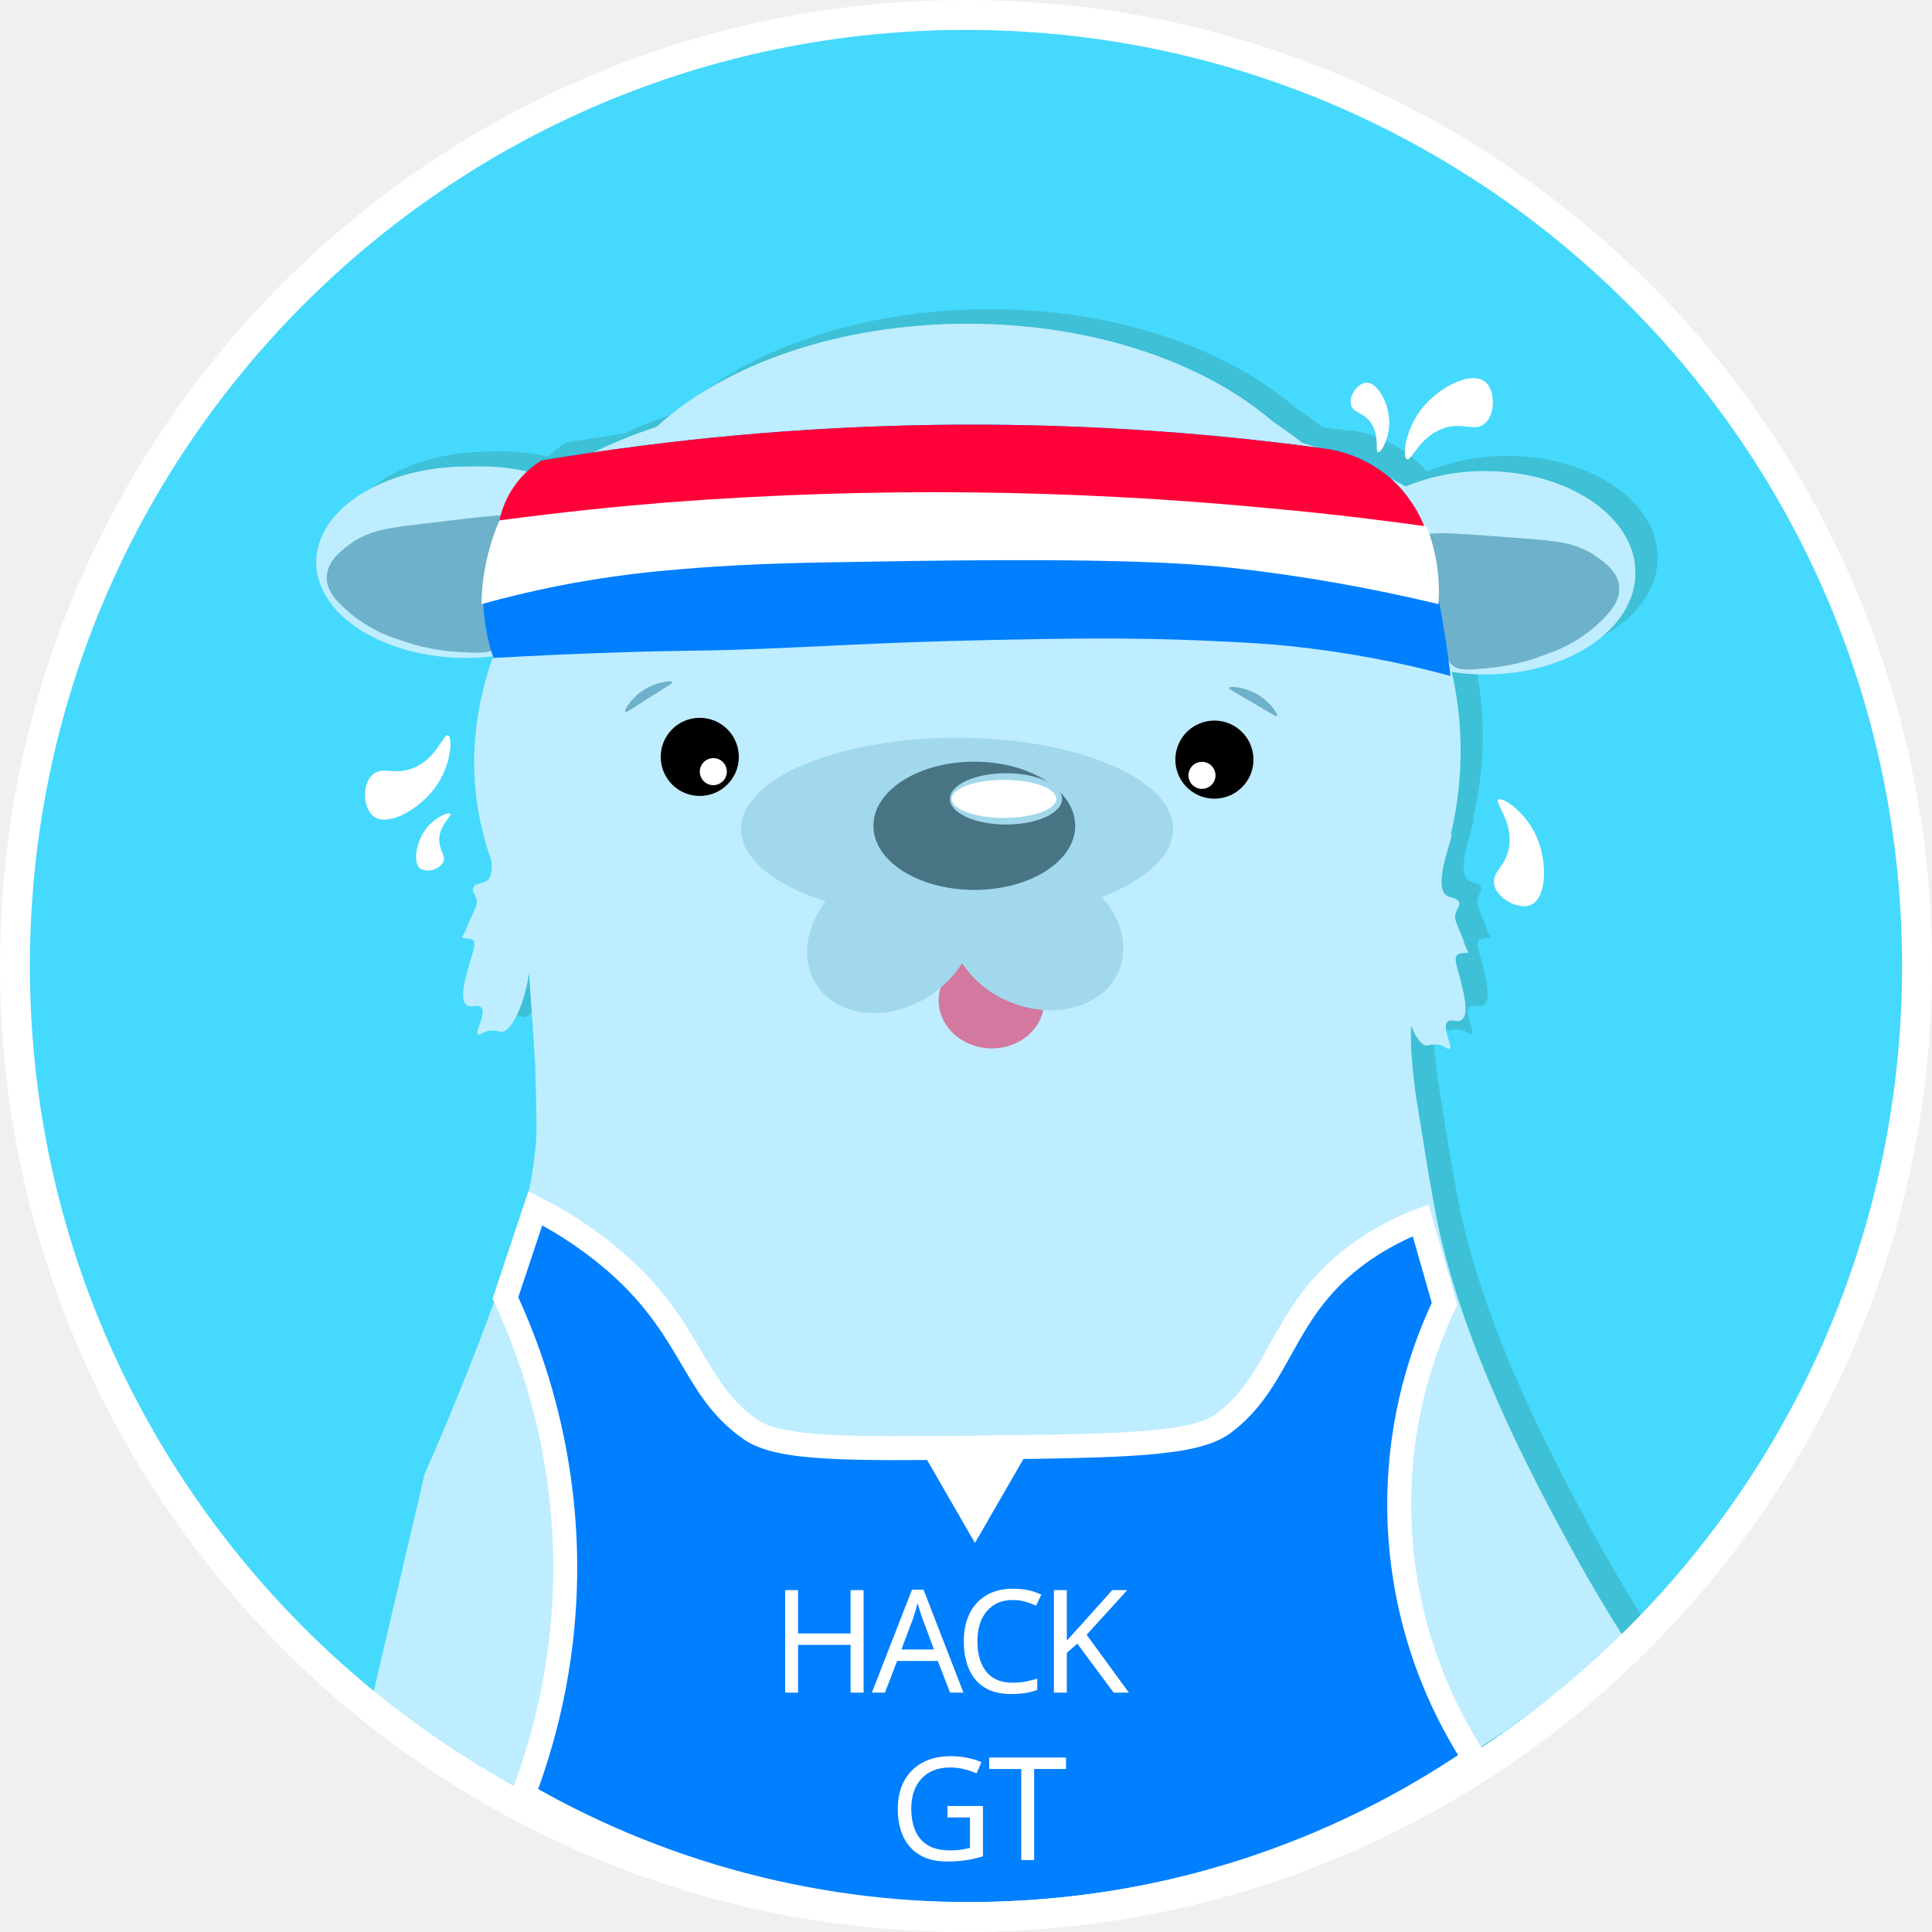
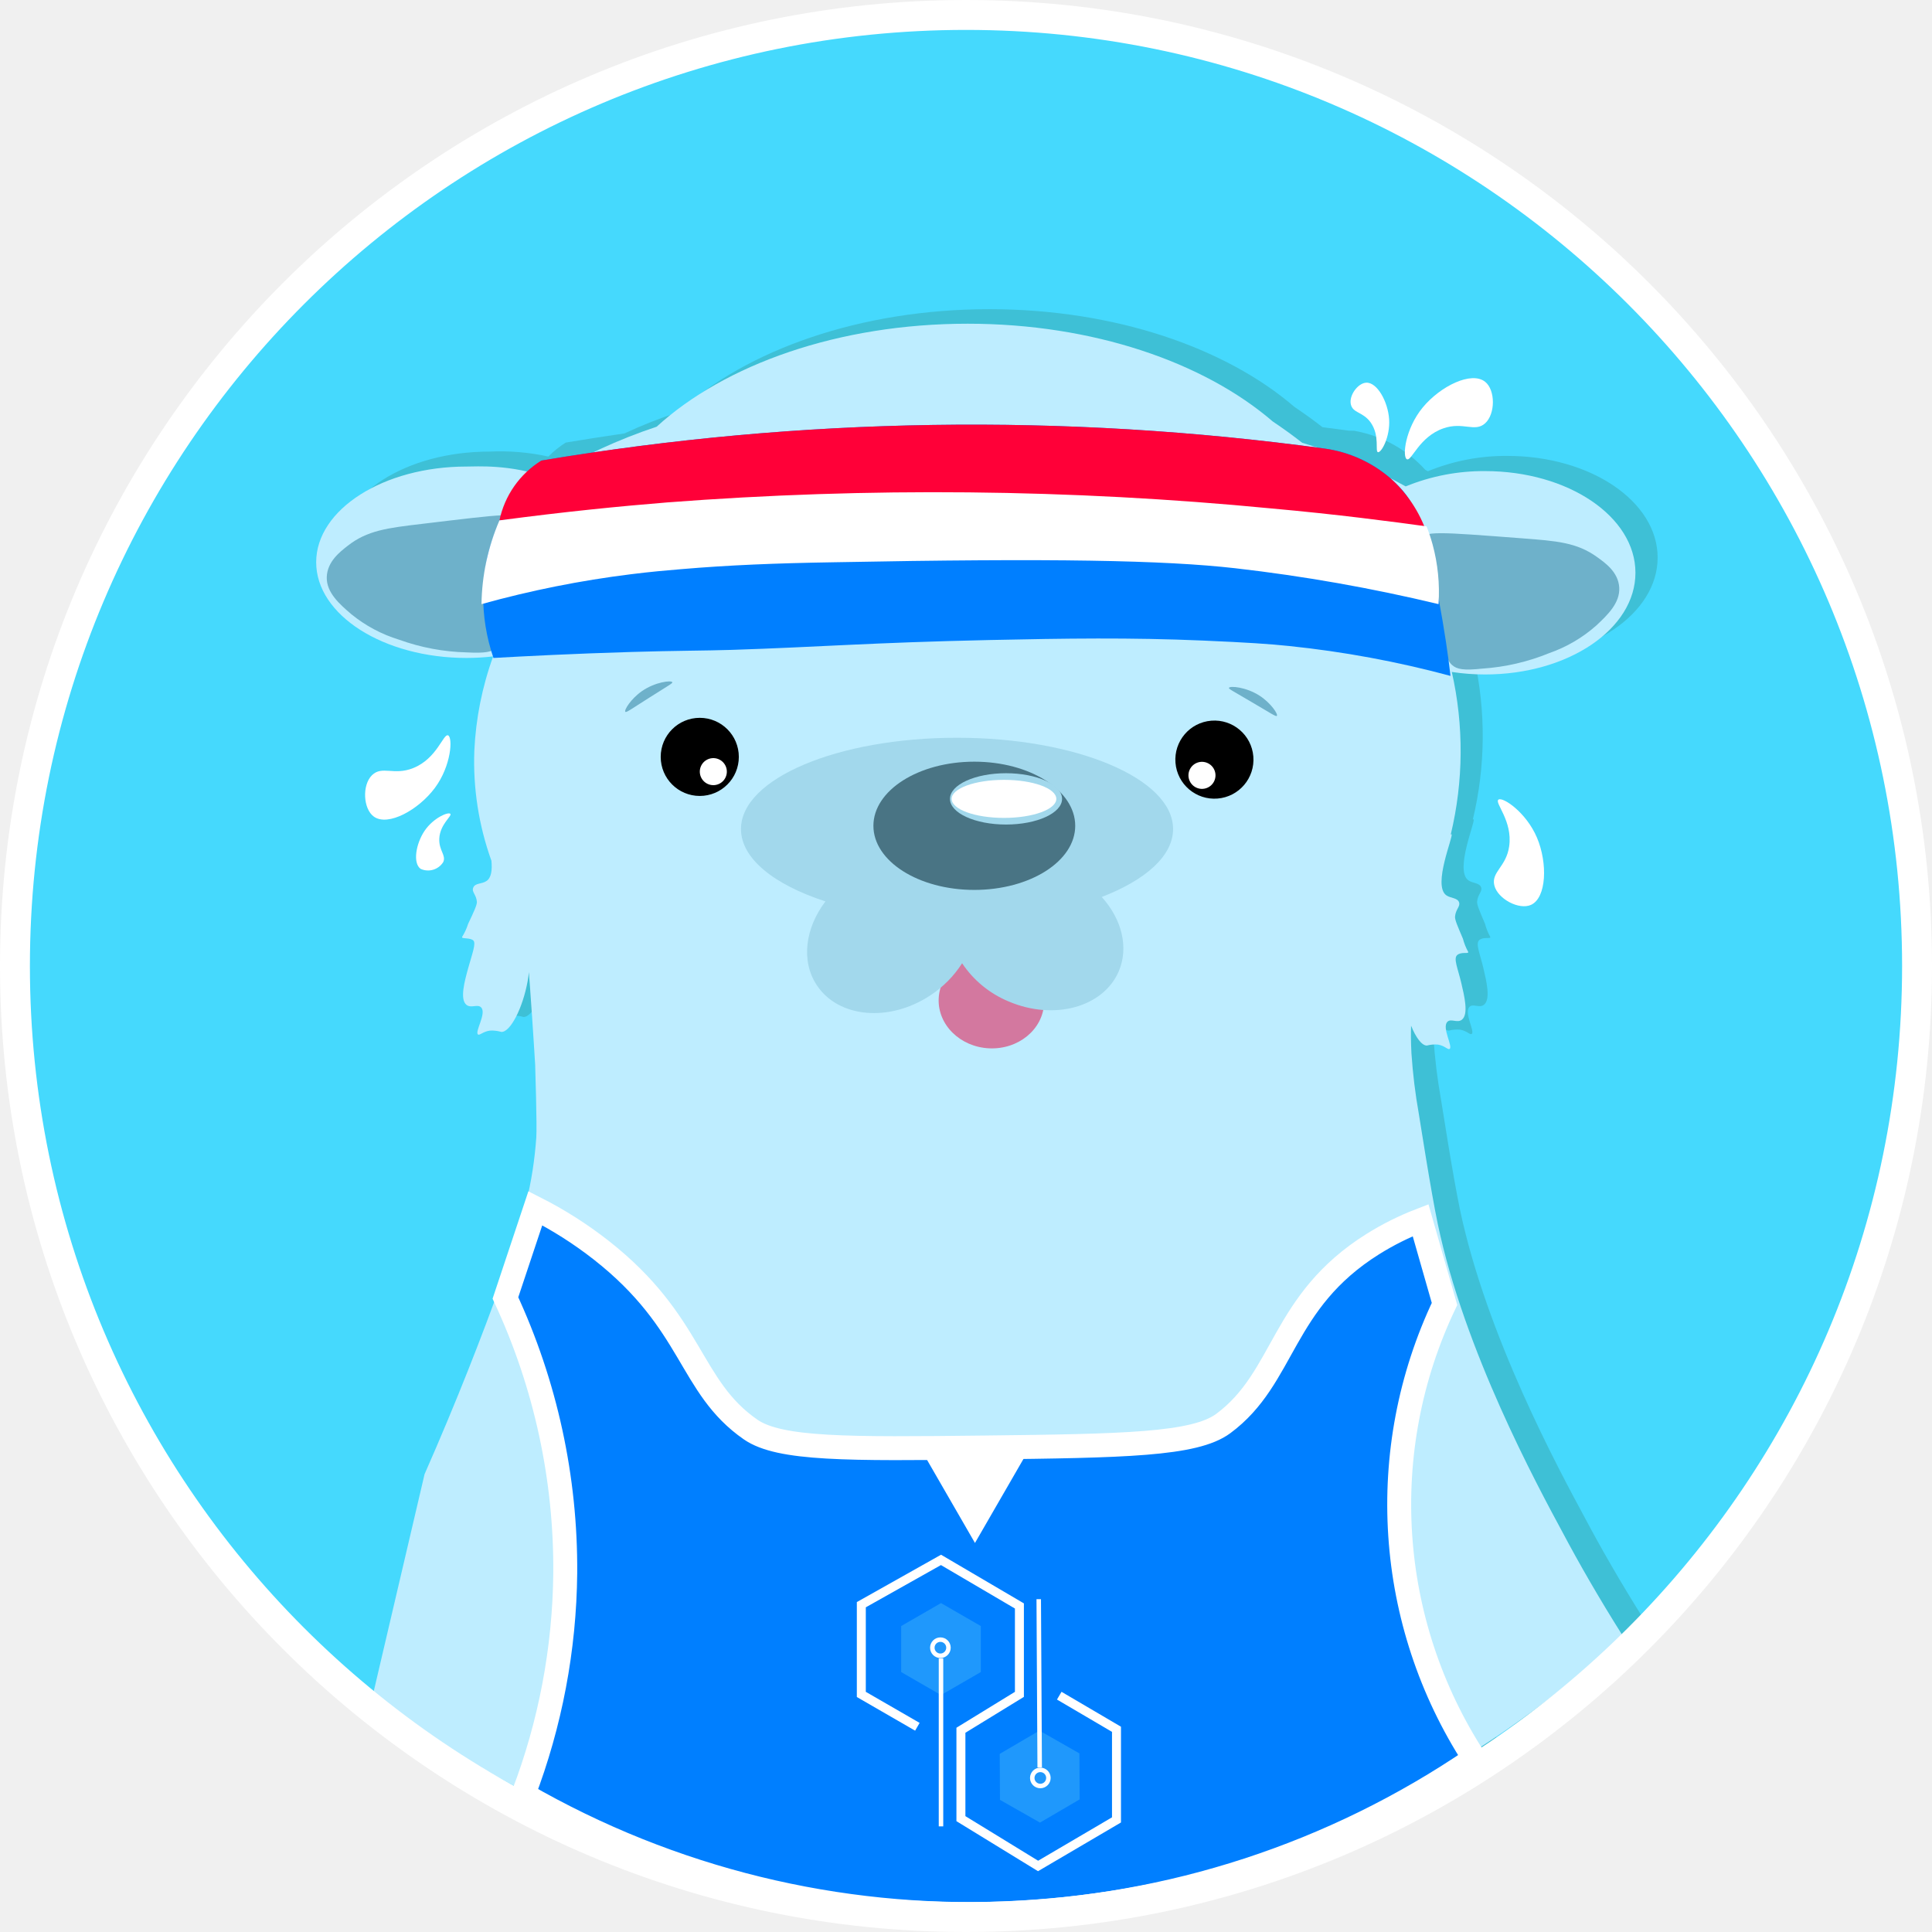
<svg xmlns="http://www.w3.org/2000/svg" viewBox="0 0 323 323">
  <defs>
-     <style>.cls-1{fill:#45d9fd;}.cls-2{fill:#3ec0d6;}.cls-3{fill:#beedff;}.cls-10,.cls-11,.cls-4{stroke:#000;}.cls-10,.cls-11,.cls-14,.cls-15,.cls-4{stroke-miterlimit:10;}.cls-11,.cls-16,.cls-5{fill:#fff;}.cls-6{fill:#6eb1ca;}.cls-7{fill:#d3789f;}.cls-8{fill:#a2d8ec;}.cls-9{fill:#497484;}.cls-10,.cls-15{fill:none;}.cls-12,.cls-14{fill:#007fff;}.cls-13{fill:#ff0038;}.cls-14,.cls-15{stroke:#fff;}.cls-14{stroke-width:4px;}.cls-15{stroke-width:5px;}.cls-16{font-size:24px;font-family:Freshman, Freshman;letter-spacing:-0.04em;}</style>
+     <style>.cls-1{fill:#45d9fd;}.cls-2{fill:#3ec0d6;}.cls-3{fill:#beedff;}.cls-10,.cls-11,.cls-4{stroke:#000;}.cls-10,.cls-11,.cls-14,.cls-15,.cls-16,.cls-18,.cls-4{stroke-miterlimit:10;}.cls-11,.cls-5{fill:#fff;}.cls-6{fill:#6eb1ca;}.cls-7{fill:#d3789f;}.cls-8{fill:#a2d8ec;}.cls-9{fill:#497484;}.cls-10,.cls-15,.cls-16,.cls-18{fill:none;}.cls-12,.cls-14{fill:#007fff;}.cls-13{fill:#ff0038;}.cls-14,.cls-15,.cls-16,.cls-18{stroke:#fff;}.cls-14{stroke-width:4px;}.cls-15{stroke-width:5px;}.cls-16{stroke-width:1.5px;}.cls-17{fill:#1f98fc;}.cls-18{stroke-width:0.75px;}</style>
  </defs>
  <g id="Layer_2" data-name="Layer 2">
    <g id="Fitness_Tech" data-name="Fitness Tech">
      <circle class="cls-1" cx="161.5" cy="160.5" r="159" />
      <path class="cls-2" d="M81.72,107.57a39.31,39.31,0,0,0,4.45-.26A53.44,53.44,0,0,0,83,123a49,49,0,0,0,2.86,18.41c.14,1.52,0,2.85-.84,3.39s-1.85.3-2.19,1.07.52,1.17.6,2.43c0,.52-.47,1.56-1.47,3.66a9.25,9.25,0,0,1-1,2.17.11.11,0,0,0,0,.08c0,.25,1.35.05,1.86.51s-.16,2.17-.84,4.62c-.58,2.1-1.46,5.23-.29,6.16.78.62,1.88-.2,2.46.44.93,1-1.14,4.1-.53,4.51.29.2.8-.49,2-.65a5.59,5.59,0,0,1,1.89.22c1.51.08,3.59-4,4.4-8.47.09-.5.16-1,.21-1.52.07.86.14,1.78.21,2.82.46,6.3.84,12.65.84,12.65s.33,10.25.19,12.18c-.54,7.44-2.08,13.79-5.87,24.28-3.16,8.76-7.36,19.63-12.81,32L66,281a174.85,174.85,0,0,0,25,15.84l2,1A149.57,149.57,0,0,0,250.5,291l-.43-.67c2.59-1.64,5.24-3.4,7.93-5.33a165,165,0,0,0,17-14c-4.06-6.43-7.38-12.25-10-17.18-4.51-8.36-16.47-30.48-20.93-51.66-1.19-5.67-3-17.44-3.17-18.41a92.66,92.66,0,0,1-1.24-10.17c-.1-1.88-.1-3.35-.06-4.6.81,2,1.8,3.33,2.64,3.32a5.39,5.39,0,0,1,1.86-.16c1.17.2,1.64.91,1.94.72.6-.39-1.33-3.53-.38-4.52.58-.62,1.64.24,2.42-.35,1.18-.89.42-4-.09-6.17-.59-2.47-1.34-4.08-.68-4.65s1.81-.2,1.84-.45a.11.11,0,0,0,0-.08,9.37,9.37,0,0,1-.88-2.2c-.91-2.13-1.37-3.19-1.32-3.71.11-1.26.94-1.68.66-2.41s-1.43-.65-2.12-1.14c-2.35-1.68,1.27-10,.87-10.21,0,0-.07,0-.13.06a59.76,59.76,0,0,0,.21-27.07l.13,0,0-.14a36.88,36.88,0,0,0,5.42.4c13.89,0,25.14-7.59,25.14-17s-11.26-17-25.14-17a34.44,34.44,0,0,0-13.27,2.56l-.43-.23a20.89,20.89,0,0,0-11.53-6.46l-.34-.07-.24,0L225.5,72l-4.4-.58q-2.27-1.77-4.69-3.39c-11.5-9.9-30.06-16.34-51-16.34-21.58,0-40.62,6.82-52,17.22a77.35,77.35,0,0,0-9,3.55c-3.36.49-6.64,1-9.82,1.53a15.87,15.87,0,0,0-2.91,2.34,37.66,37.66,0,0,0-9.87-.83c-13.89,0-25.14,7.18-25.14,16S67.83,107.57,81.72,107.57Z" />
      <path class="cls-3" d="M271.31,273.5c-4.06-6.43-7.38-12.25-10-17.18-4.51-8.36-16.47-30.48-20.93-51.66-1.19-5.67-3-17.44-3.17-18.41a92.66,92.66,0,0,1-1.24-10.17c-.1-1.88-.1-3.35-.06-4.6.81,2,1.8,3.33,2.64,3.32a5.39,5.39,0,0,1,1.86-.16c1.17.2,1.64.91,1.94.72.6-.39-1.33-3.53-.38-4.52.58-.62,1.64.24,2.42-.35,1.18-.89.42-4-.09-6.17-.59-2.47-1.34-4.08-.68-4.65s1.81-.2,1.84-.45a.11.11,0,0,0,0-.08,9.37,9.37,0,0,1-.88-2.2c-.91-2.13-1.37-3.19-1.32-3.71.11-1.26.94-1.68.66-2.41s-1.43-.65-2.12-1.14c-2.35-1.68,1.27-10,.87-10.21,0,0-.07,0-.13.06a59.83,59.83,0,0,0,.18-27.19,36.92,36.92,0,0,0,5.56.42c13.89,0,25.14-7.59,25.14-17s-11.26-17-25.14-17a34.44,34.44,0,0,0-13.27,2.56,85.89,85.89,0,0,0-17.3-7.29c-1.58-1.24-3.23-2.43-4.93-3.57-11.5-9.9-30.06-16.34-51-16.34-21.58,0-40.62,6.82-52,17.22a89.86,89.86,0,0,0-18.36,8.49C85.46,77.59,79.58,78,78,78c-13.89,0-25.14,7.18-25.14,16s11.26,16,25.14,16a39.31,39.31,0,0,0,4.45-.26A53.44,53.44,0,0,0,79.3,125.5a49,49,0,0,0,2.86,18.41c.14,1.52,0,2.85-.84,3.39s-1.85.3-2.19,1.07.52,1.17.6,2.43c0,.52-.47,1.56-1.47,3.66a9.25,9.25,0,0,1-1,2.17.11.11,0,0,0,0,.08c0,.25,1.35.05,1.86.51s-.16,2.17-.84,4.62c-.58,2.1-1.46,5.23-.29,6.16.78.62,1.88-.2,2.46.44.93,1-1.14,4.1-.53,4.51.29.2.8-.49,2-.65a5.59,5.59,0,0,1,1.89.22c1.51.08,3.59-4,4.4-8.47.09-.5.16-1,.21-1.52.07.86.14,1.78.21,2.82.46,6.3.84,12.65.84,12.65s.33,10.25.19,12.18c-.54,7.44-2.08,13.79-5.87,24.28-3.16,8.76-7.36,19.63-12.81,32l-8.66,37a174.82,174.82,0,0,0,66,31s41.21,8.82,82.4-4.76c1.77-.58,3.6-1.24,3.6-1.24a162.89,162.89,0,0,0,40-21A164.94,164.94,0,0,0,271.31,273.5Z" />
      <circle class="cls-4" cx="116.99" cy="126.54" r="6.03" />
      <circle class="cls-5" cx="119.26" cy="129.01" r="2.26" transform="translate(-48.53 76.91) rotate(-30)" />
      <circle class="cls-4" cx="203.02" cy="127.01" r="6.03" transform="translate(-9.58 16.79) rotate(-4.63)" />
      <circle class="cls-5" cx="200.96" cy="129.64" r="2.26" transform="translate(-2.29 255.66) rotate(-64.63)" />
      <path class="cls-6" d="M104.55,119c-.25-.27.93-2.17,2.76-3.45,2.23-1.55,4.95-1.85,5.09-1.49.07.18-.5.46-3.71,2.49S104.7,119.18,104.55,119Z" />
      <path class="cls-6" d="M213.47,119.68c.24-.28-1-2.14-2.87-3.36-2.28-1.48-5-1.69-5.14-1.32-.06.18.51.44,3.79,2.37S213.32,119.85,213.47,119.68Z" />
      <path class="cls-6" d="M85.64,96.13c-.86,3.88-1.3,5.83-1.39,6.62-.36,3.09-.12,4.44-1.16,5.48-.79.79-2,1-5.06.84a35.82,35.82,0,0,1-11.3-2.12,23.48,23.48,0,0,1-8-4.27c-1.9-1.63-4.18-3.59-4.1-6.2s2.24-4.24,3.47-5.21c3.29-2.59,6.64-3,12.4-3.68,14.12-1.69,16.21-2,17.08-.53C88.12,88,87.36,88.41,85.64,96.13Z" />
      <path class="cls-6" d="M239.68,99.18c1,3.84,1.55,5.77,1.67,6.56.49,3.08.31,4.43,1.39,5.42.83.76,2,.95,5.09.62a35.82,35.82,0,0,0,11.2-2.6,23.48,23.48,0,0,0,7.85-4.61c1.83-1.71,4-3.76,3.83-6.37s-2.42-4.14-3.69-5.06c-3.39-2.45-6.76-2.7-12.54-3.14-14.18-1.08-16.28-1.27-17.09.2C236.86,91.18,237.63,91.54,239.68,99.18Z" />
      <ellipse class="cls-7" cx="165.75" cy="167.35" rx="7.94" ry="8.82" transform="translate(-8.98 325.29) rotate(-87.39)" />
      <path class="cls-8" d="M196.12,138.6c0-8.43-16.17-15.26-36.12-15.26s-36.12,6.83-36.12,15.26c0,4.93,5.53,9.31,14.12,12.1-3.37,4.44-4.13,9.95-1.45,14,3.62,5.49,12.15,6.25,19,1.7a17.89,17.89,0,0,0,5.3-5.36,17.31,17.31,0,0,0,7.74,6.37c7.59,3.26,15.84,1,18.44-5,1.74-4.06.48-8.79-2.84-12.45C191.53,147.13,196.12,143.09,196.12,138.6Z" />
      <ellipse class="cls-9" cx="162.89" cy="138.06" rx="16.87" ry="10.72" />
      <ellipse class="cls-8" cx="168.19" cy="133.56" rx="9.37" ry="4.29" />
      <ellipse class="cls-5" cx="167.85" cy="133.56" rx="8.75" ry="3.18" />
      <path class="cls-10" d="M47.37,251.79" />
      <path class="cls-11" d="M282.32,214.81" />
      <path class="cls-12" d="M90.5,77a34.22,34.22,0,0,0-9,16,32.61,32.61,0,0,0-.72,6.29A31.76,31.76,0,0,0,82.5,110c5.35-.3,13.31-.71,23-1,7.62-.23,12.34-.21,16.79-.35,14.63-.47,23.25-1.22,43.21-1.65,12.68-.27,23.46-.43,35.62.09,7.44.32,11.24.58,14.38.91a171.39,171.39,0,0,1,27,5c-.36-3.19-1-7.67-2-13-1.85-9.43-2.83-14.24-6-18a21,21,0,0,0-13-7,435.52,435.52,0,0,0-131,2Z" />
      <path class="cls-13" d="M90.5,77a15.49,15.49,0,0,0-7,10c9.57-1,22.16-2.19,37-3,14.68-.8,27-1.48,43-1,9.18.27,11.79.69,51,4,10.31.87,18.7,1.56,24,2a21.67,21.67,0,0,0-6-9,21.44,21.44,0,0,0-11-5,435.52,435.52,0,0,0-131,2Z" />
      <path class="cls-14" d="M84.5,217a107.21,107.21,0,0,1,10,46,106.69,106.69,0,0,1-7,37,149.59,149.59,0,0,0,159-6,78,78,0,0,1-5-76l-4-14a46.69,46.69,0,0,0-8,4c-15.42,9.67-14.58,22.3-25,30-4.78,3.53-16.58,3.73-40,4-22.7.26-34.16.35-39-3-10.35-7.16-9.49-17.84-25-30a66.94,66.94,0,0,0-11-7Z" />
      <path class="cls-5" d="M230.38,75.6c.56.1,2.05-2.55,1.86-5.5s-2-6.21-3.83-6.12c-1.41.07-2.91,2.15-2.57,3.63s2,1.21,3.3,3C230.74,72.87,229.84,75.5,230.38,75.6Z" />
      <path class="cls-5" d="M74.91,122.94c.81.34.55,5.08-2.2,8.78s-7.84,6.49-10.2,4.81c-1.8-1.28-2-5.28-.32-6.93s3.66.11,6.89-1.19C73.07,126.82,74.11,122.61,74.91,122.94Z" />
      <path class="cls-5" d="M250.51,133.69c.71-.53,4.65,2.11,6.45,6.36s1.61,10.05-1,11.23c-2,.9-5.57-1-6.13-3.25s2-3.1,2.48-6.54C252.92,137.24,249.82,134.2,250.51,133.69Z" />
      <path class="cls-5" d="M75.29,136.06c-.33-.37-2.83.66-4.3,2.83s-2,5.42-.67,6.37a3,3,0,0,0,3.78-1.13c.53-1.14-.75-1.94-.66-3.92C73.56,137.77,75.62,136.42,75.29,136.06Z" />
      <polygon class="cls-5" points="163 257.96 153.08 240.77 172.92 240.77 163 257.96" />
      <path class="cls-5" d="M83.5,87a36.5,36.5,0,0,0-3,14,172.34,172.34,0,0,1,25-5c3.29-.41,5.9-.64,8.33-.84,8.09-.69,15.82-1,25.67-1.16,36.61-.7,55.17-.34,67,1a283.32,283.32,0,0,1,34,6,30.33,30.33,0,0,0-1-10,29.59,29.59,0,0,0-1-3c-5.78-.79-14.85-2-26-3a585.33,585.33,0,0,0-101-1C103.83,84.62,94.36,85.55,83.5,87Z" />
      <path class="cls-5" d="M235.21,76.78c-.8-.38-.29-5.1,2.65-8.66S246,62,248.29,63.83c1.73,1.37,1.73,5.38,0,6.94s-3.65-.3-6.94.83C237.25,73,236,77.15,235.21,76.78Z" />
      <circle class="cls-15" cx="161.5" cy="161.5" r="159" />
-       <text class="cls-16" transform="translate(128.94 282.98)">HACK<tspan x="19.69" y="28">GT</tspan>
-       </text>
+       <path class="cls-16" d="M153.37,288.69,144,283.28v-15l13.32-7.49,13.11,7.7v14.78l-9.78,6v14.78l12.9,7.91,13.11-7.7V289.11l-9.57-5.62" />
+       <polygon class="cls-17" points="150.66 271.85 150.66 279.54 157.32 283.39 163.98 279.54 163.98 271.85 157.32 268.01 150.66 271.85" />
+       <circle class="cls-18" cx="157.22" cy="275.47" r="1.35" />
+       <line class="cls-18" x1="157.32" y1="277.24" x2="157.32" y2="305.34" />
+       <polygon class="cls-17" points="180.5 300.83 180.46 293.14 173.78 289.33 167.14 293.22 167.18 300.91 173.87 304.71 180.5 300.83" />
+       <circle class="cls-18" cx="173.93" cy="297.25" r="1.35" transform="translate(-1.66 0.97) rotate(-0.32)" />
+       <line class="cls-18" x1="173.82" y1="295.48" x2="173.66" y2="267.36" />
    </g>
  </g>
</svg>
